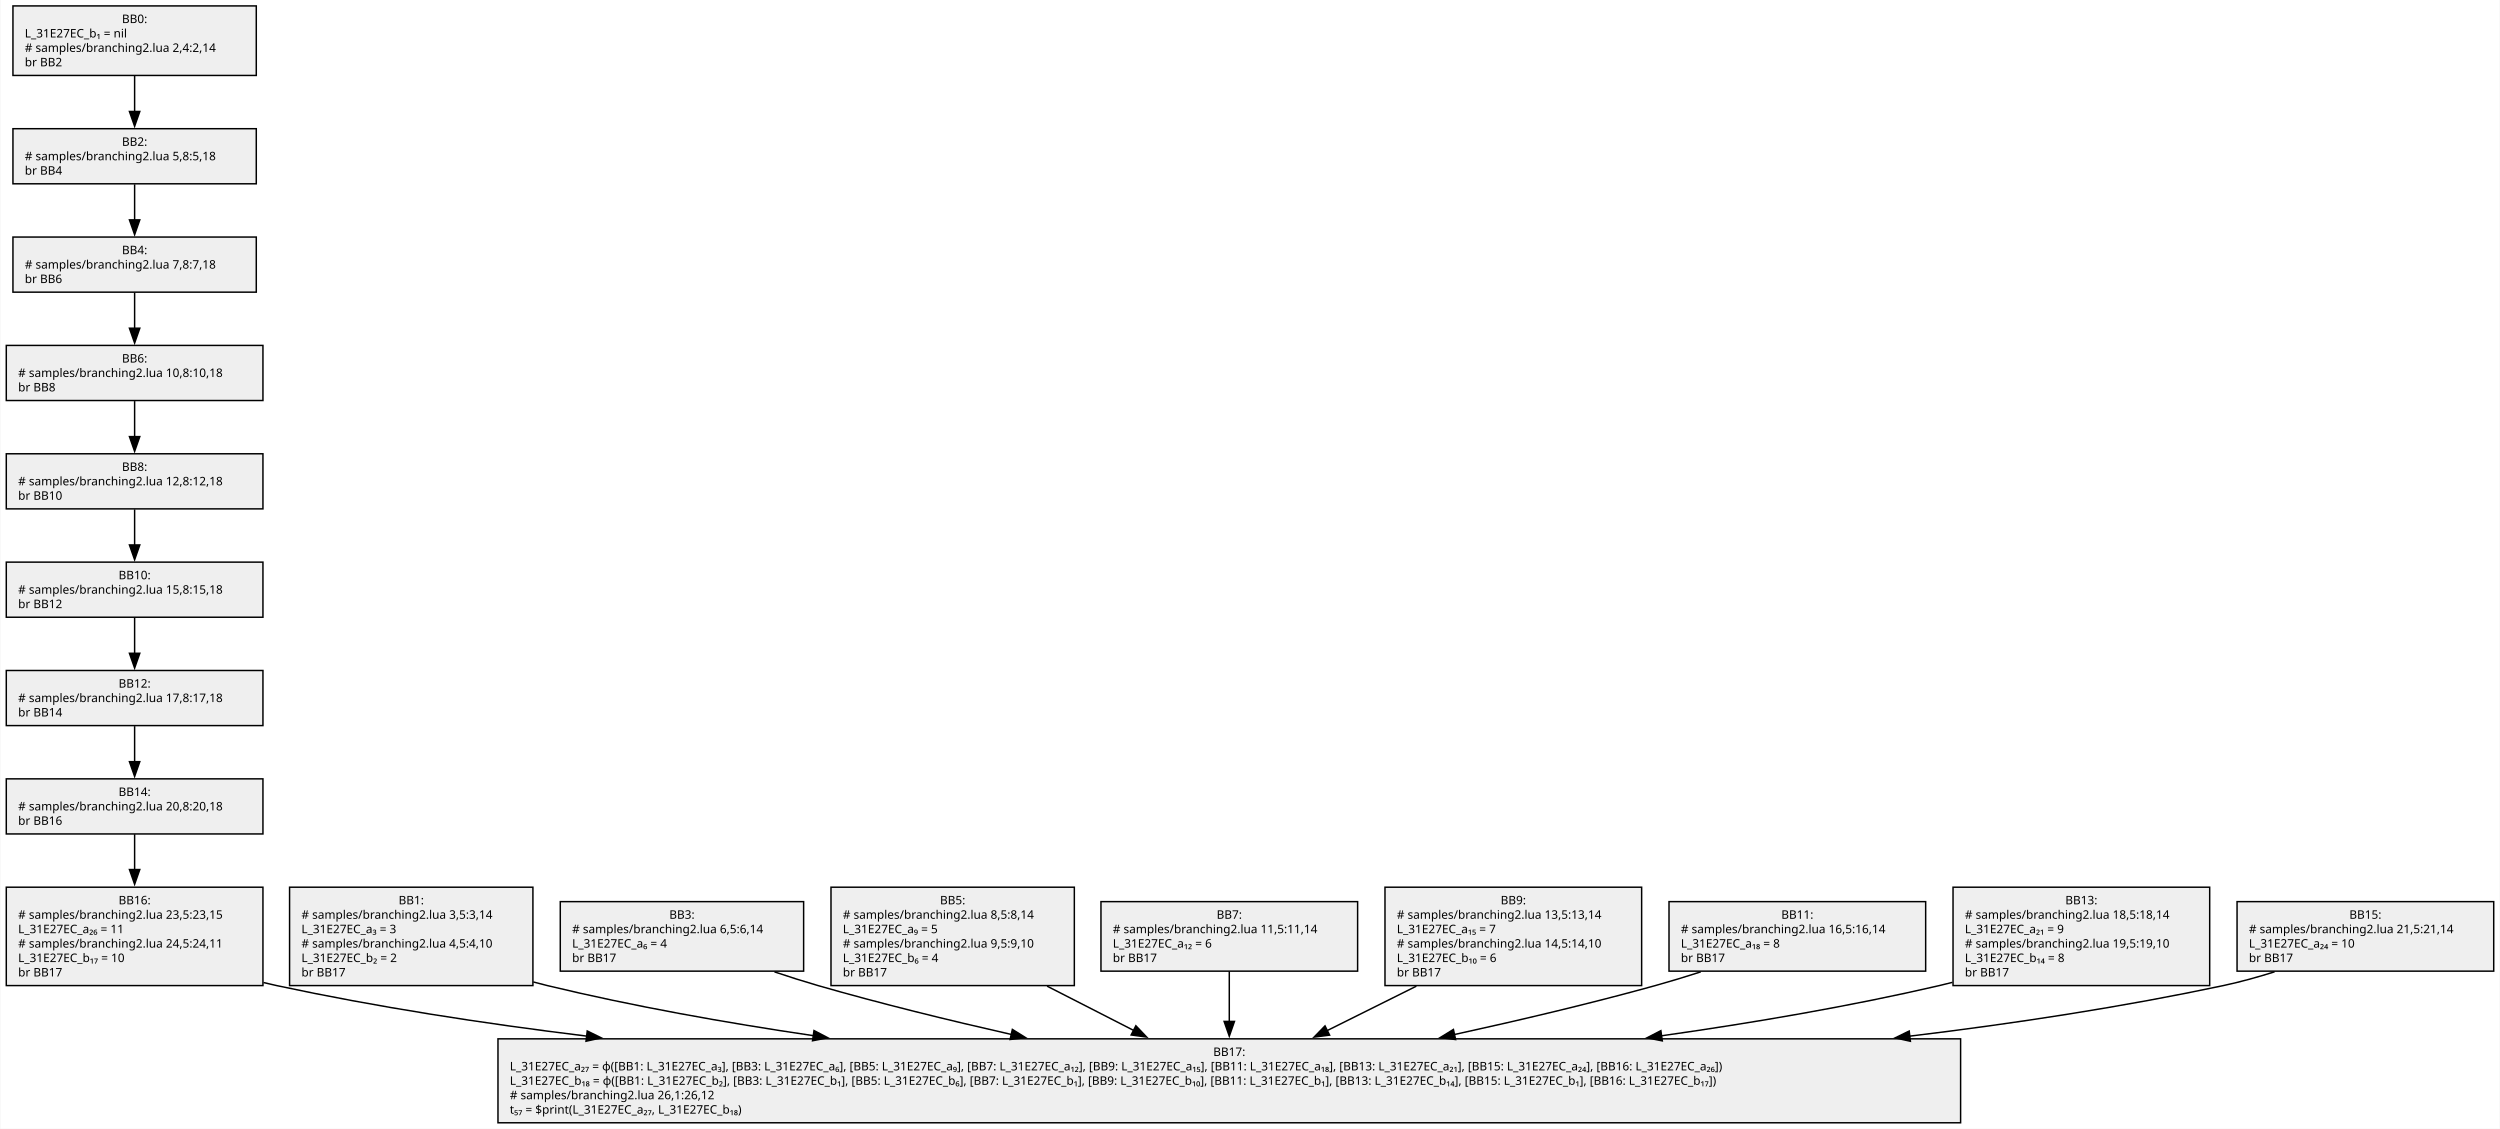
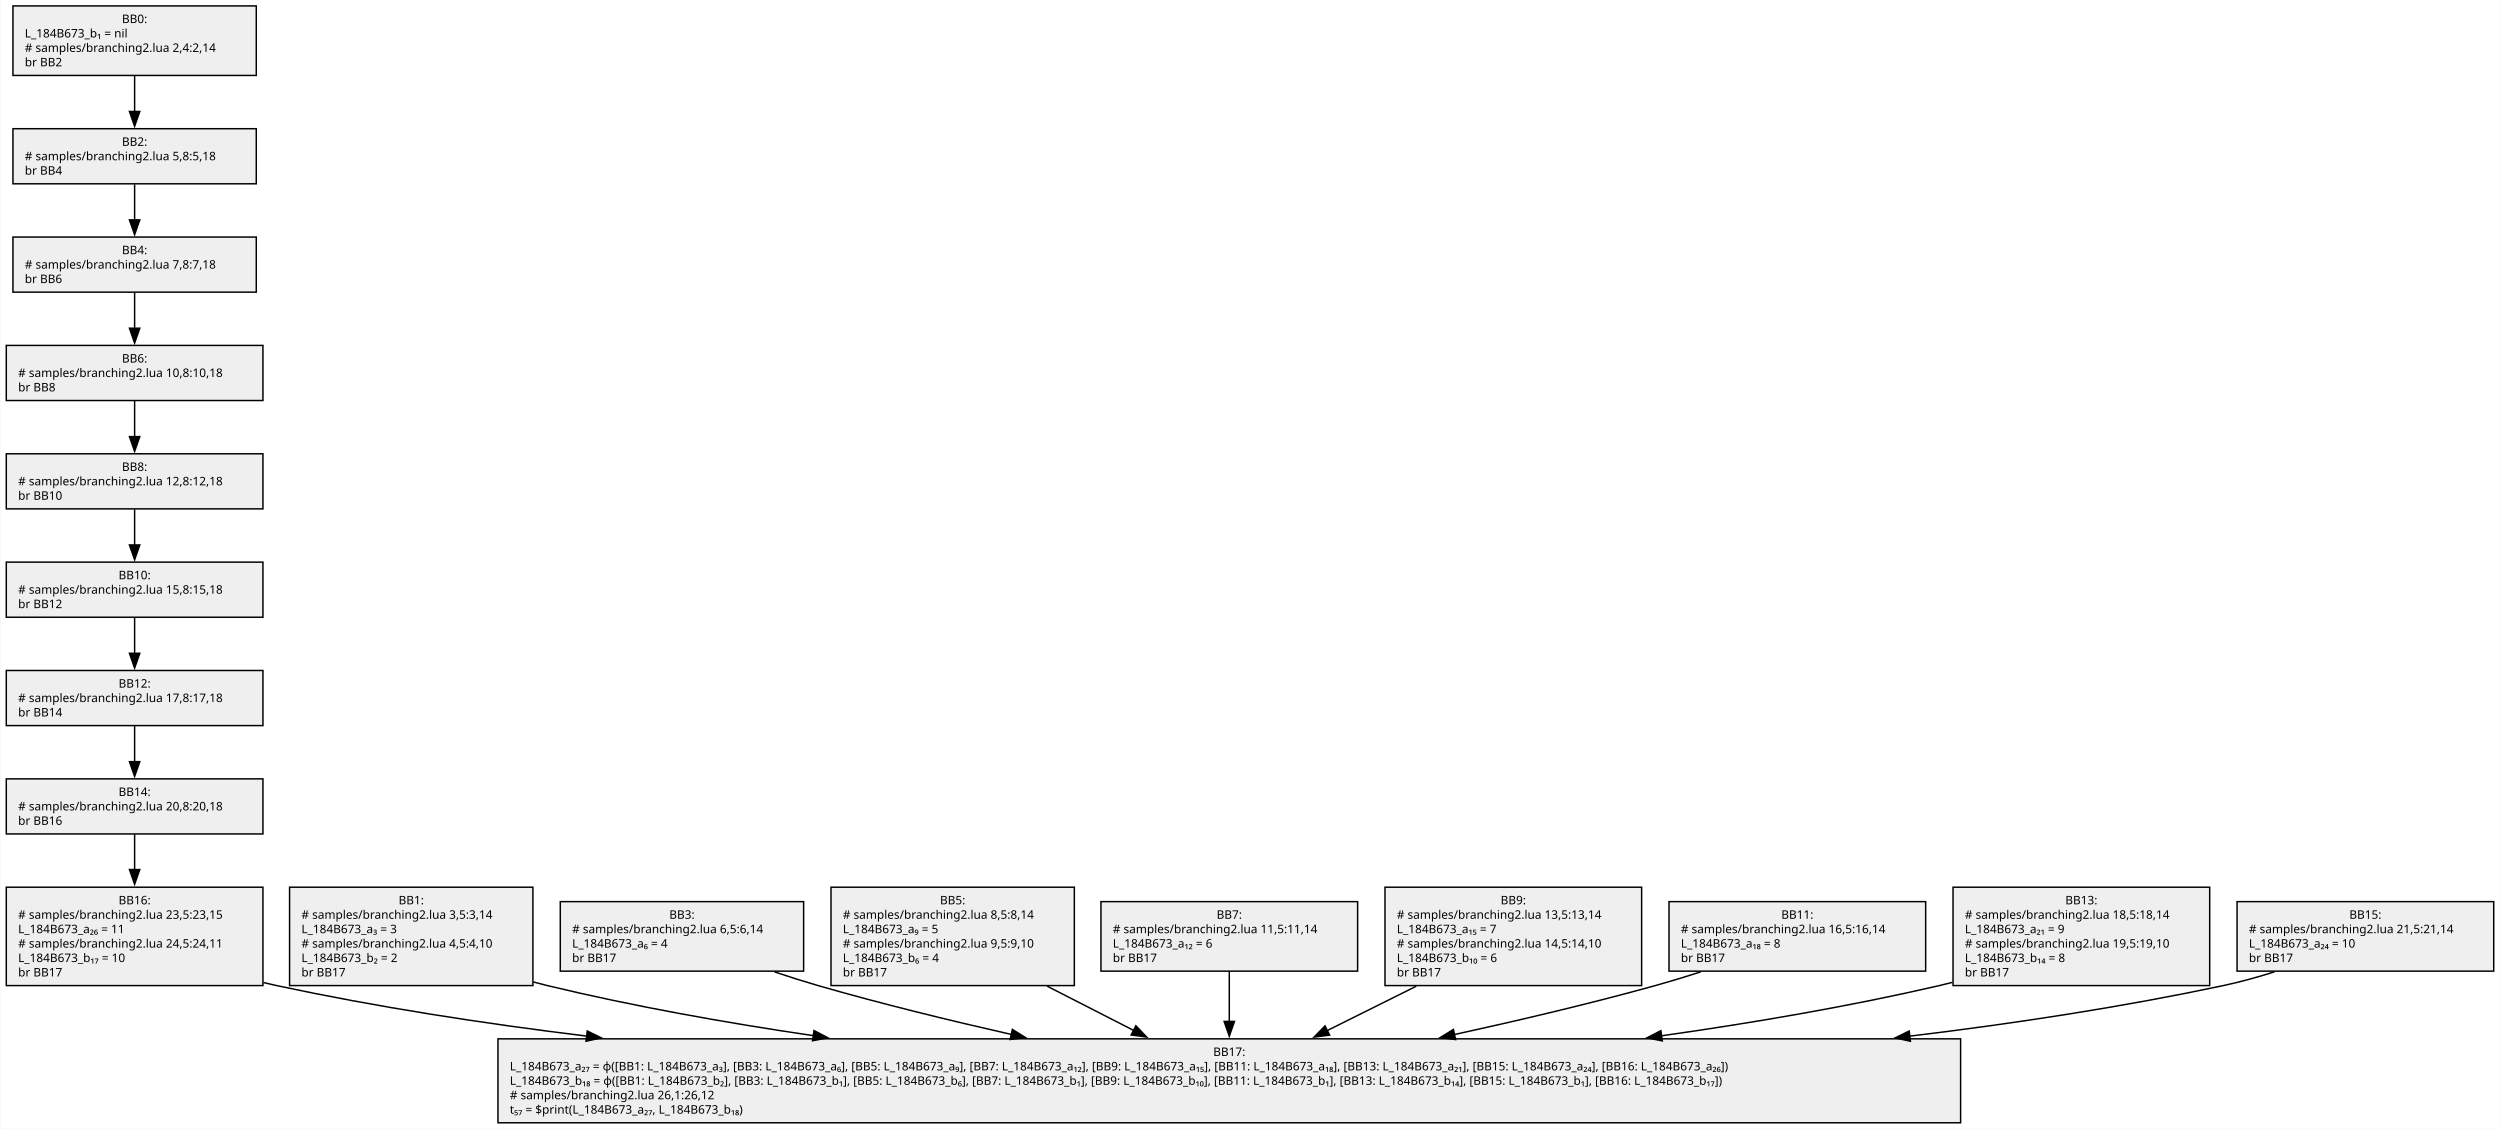
<svg xmlns="http://www.w3.org/2000/svg" width="1690pt" height="763pt" viewBox="0.00 0.00 1689.50 763.00">
  <g id="graph0" class="graph" transform="scale(1 1) rotate(0) translate(4 759)">
    <polygon fill="white" stroke="none" points="-4,4 -4,-759 1685.5,-759 1685.5,4 -4,4" />
    <g id="node1" class="node">
      <polygon fill="#efefef" stroke="black" points="169,-755 4.5,-755 4.5,-708 169,-708 169,-755" />
      <text text-anchor="middle" x="86.75" y="-743.4" font-family="Cascadia Code" font-size="8.00">BB0:</text>
-       <text text-anchor="start" x="12.5" y="-733.65" font-family="Cascadia Code" font-size="8.00">L_31E27EC_b₁ = nil</text>
+       <text text-anchor="start" x="12.5" y="-733.65" font-family="Cascadia Code" font-size="8.00">L_184B673_b₁ = nil</text>
      <text text-anchor="start" x="12.5" y="-723.9" font-family="Cascadia Code" font-size="8.00"># samples/branching2.lua 2,4:2,14</text>
      <text text-anchor="start" x="12.5" y="-714.15" font-family="Cascadia Code" font-size="8.00">br BB2</text>
    </g>
    <g id="node3" class="node">
      <polygon fill="#efefef" stroke="black" points="169,-672 4.5,-672 4.5,-634.75 169,-634.75 169,-672" />
      <text text-anchor="middle" x="86.75" y="-660.4" font-family="Cascadia Code" font-size="8.00">BB2:</text>
      <text text-anchor="start" x="12.5" y="-650.65" font-family="Cascadia Code" font-size="8.00"># samples/branching2.lua 5,8:5,18</text>
      <text text-anchor="start" x="12.5" y="-640.9" font-family="Cascadia Code" font-size="8.00">br BB4</text>
    </g>
    <g id="edge1" class="edge">
      <path fill="none" stroke="black" d="M86.75,-707.66C86.75,-700.1 86.75,-691.58 86.75,-683.6" />
      <polygon fill="black" stroke="black" points="90.25,-683.63 86.75,-673.63 83.25,-683.63 90.25,-683.63" />
    </g>
    <g id="node2" class="node">
      <polygon fill="#efefef" stroke="black" points="356,-159.25 191.5,-159.25 191.5,-92.75 356,-92.75 356,-159.25" />
      <text text-anchor="middle" x="273.75" y="-147.65" font-family="Cascadia Code" font-size="8.00">BB1:</text>
      <text text-anchor="start" x="199.5" y="-137.9" font-family="Cascadia Code" font-size="8.00"># samples/branching2.lua 3,5:3,14</text>
-       <text text-anchor="start" x="199.5" y="-128.15" font-family="Cascadia Code" font-size="8.00">L_31E27EC_a₃ = 3</text>
+       <text text-anchor="start" x="199.5" y="-128.15" font-family="Cascadia Code" font-size="8.00">L_184B673_a₃ = 3</text>
      <text text-anchor="start" x="199.5" y="-118.4" font-family="Cascadia Code" font-size="8.00"># samples/branching2.lua 4,5:4,10</text>
-       <text text-anchor="start" x="199.5" y="-108.65" font-family="Cascadia Code" font-size="8.00">L_31E27EC_b₂ = 2</text>
+       <text text-anchor="start" x="199.5" y="-108.65" font-family="Cascadia Code" font-size="8.00">L_184B673_b₂ = 2</text>
      <text text-anchor="start" x="199.5" y="-98.9" font-family="Cascadia Code" font-size="8.00">br BB17</text>
    </g>
    <g id="node18" class="node">
      <polygon fill="#efefef" stroke="black" points="1321.12,-56.75 332.38,-56.75 332.38,0 1321.12,0 1321.12,-56.75" />
      <text text-anchor="middle" x="826.75" y="-45.15" font-family="Cascadia Code" font-size="8.00">BB17:</text>
-       <text text-anchor="start" x="340.38" y="-35.4" font-family="Cascadia Code" font-size="8.00">L_31E27EC_a₂₇ = ϕ([BB1: L_31E27EC_a₃], [BB3: L_31E27EC_a₆], [BB5: L_31E27EC_a₉], [BB7: L_31E27EC_a₁₂], [BB9: L_31E27EC_a₁₅], [BB11: L_31E27EC_a₁₈], [BB13: L_31E27EC_a₂₁], [BB15: L_31E27EC_a₂₄], [BB16: L_31E27EC_a₂₆])</text>
-       <text text-anchor="start" x="340.38" y="-25.65" font-family="Cascadia Code" font-size="8.00">L_31E27EC_b₁₈ = ϕ([BB1: L_31E27EC_b₂], [BB3: L_31E27EC_b₁], [BB5: L_31E27EC_b₆], [BB7: L_31E27EC_b₁], [BB9: L_31E27EC_b₁₀], [BB11: L_31E27EC_b₁], [BB13: L_31E27EC_b₁₄], [BB15: L_31E27EC_b₁], [BB16: L_31E27EC_b₁₇])</text>
+       <text text-anchor="start" x="340.38" y="-35.4" font-family="Cascadia Code" font-size="8.00">L_184B673_a₂₇ = ϕ([BB1: L_184B673_a₃], [BB3: L_184B673_a₆], [BB5: L_184B673_a₉], [BB7: L_184B673_a₁₂], [BB9: L_184B673_a₁₅], [BB11: L_184B673_a₁₈], [BB13: L_184B673_a₂₁], [BB15: L_184B673_a₂₄], [BB16: L_184B673_a₂₆])</text>
+       <text text-anchor="start" x="340.38" y="-25.65" font-family="Cascadia Code" font-size="8.00">L_184B673_b₁₈ = ϕ([BB1: L_184B673_b₂], [BB3: L_184B673_b₁], [BB5: L_184B673_b₆], [BB7: L_184B673_b₁], [BB9: L_184B673_b₁₀], [BB11: L_184B673_b₁], [BB13: L_184B673_b₁₄], [BB15: L_184B673_b₁], [BB16: L_184B673_b₁₇])</text>
      <text text-anchor="start" x="340.38" y="-15.9" font-family="Cascadia Code" font-size="8.00"># samples/branching2.lua 26,1:26,12</text>
-       <text text-anchor="start" x="340.38" y="-6.15" font-family="Cascadia Code" font-size="8.00">t₅₇ = $print(L_31E27EC_a₂₇, L_31E27EC_b₁₈)</text>
+       <text text-anchor="start" x="340.38" y="-6.15" font-family="Cascadia Code" font-size="8.00">t₅₇ = $print(L_184B673_a₂₇, L_184B673_b₁₈)</text>
    </g>
    <g id="edge9" class="edge">
      <path fill="none" stroke="black" d="M356.27,-95.2C359.46,-94.32 362.62,-93.5 365.75,-92.75 423.42,-78.83 485.93,-67.68 545.76,-58.86" />
      <polygon fill="black" stroke="black" points="546.01,-62.36 555.41,-57.45 545.01,-55.43 546.01,-62.36" />
    </g>
    <g id="node5" class="node">
      <polygon fill="#efefef" stroke="black" points="169,-598.75 4.5,-598.75 4.5,-561.5 169,-561.5 169,-598.75" />
      <text text-anchor="middle" x="86.75" y="-587.15" font-family="Cascadia Code" font-size="8.00">BB4:</text>
      <text text-anchor="start" x="12.5" y="-577.4" font-family="Cascadia Code" font-size="8.00"># samples/branching2.lua 7,8:7,18</text>
      <text text-anchor="start" x="12.5" y="-567.65" font-family="Cascadia Code" font-size="8.00">br BB6</text>
    </g>
    <g id="edge2" class="edge">
      <path fill="none" stroke="black" d="M86.75,-634.4C86.75,-627.08 86.75,-618.44 86.75,-610.27" />
      <polygon fill="black" stroke="black" points="90.25,-610.37 86.75,-600.37 83.25,-610.37 90.25,-610.37" />
    </g>
    <g id="node4" class="node">
      <polygon fill="#efefef" stroke="black" points="539,-149.5 374.5,-149.5 374.5,-102.5 539,-102.5 539,-149.5" />
      <text text-anchor="middle" x="456.75" y="-137.9" font-family="Cascadia Code" font-size="8.00">BB3:</text>
      <text text-anchor="start" x="382.5" y="-128.15" font-family="Cascadia Code" font-size="8.00"># samples/branching2.lua 6,5:6,14</text>
-       <text text-anchor="start" x="382.5" y="-118.4" font-family="Cascadia Code" font-size="8.00">L_31E27EC_a₆ = 4</text>
+       <text text-anchor="start" x="382.5" y="-118.4" font-family="Cascadia Code" font-size="8.00">L_184B673_a₆ = 4</text>
      <text text-anchor="start" x="382.5" y="-108.65" font-family="Cascadia Code" font-size="8.00">br BB17</text>
    </g>
    <g id="edge10" class="edge">
      <path fill="none" stroke="black" d="M519.3,-102.01C529.1,-98.72 539.15,-95.52 548.75,-92.75 590.87,-80.61 637.1,-69.29 679.58,-59.67" />
      <polygon fill="black" stroke="black" points="680.11,-63.13 689.1,-57.53 678.57,-56.3 680.11,-63.13" />
    </g>
    <g id="node7" class="node">
      <polygon fill="#efefef" stroke="black" points="173.5,-525.5 0,-525.5 0,-488.25 173.5,-488.25 173.5,-525.5" />
      <text text-anchor="middle" x="86.75" y="-513.9" font-family="Cascadia Code" font-size="8.00">BB6:</text>
      <text text-anchor="start" x="8" y="-504.15" font-family="Cascadia Code" font-size="8.00"># samples/branching2.lua 10,8:10,18</text>
      <text text-anchor="start" x="8" y="-494.4" font-family="Cascadia Code" font-size="8.00">br BB8</text>
    </g>
    <g id="edge3" class="edge">
      <path fill="none" stroke="black" d="M86.75,-561.15C86.75,-553.83 86.75,-545.19 86.75,-537.02" />
      <polygon fill="black" stroke="black" points="90.25,-537.12 86.75,-527.12 83.25,-537.12 90.25,-537.12" />
    </g>
    <g id="node6" class="node">
      <polygon fill="#efefef" stroke="black" points="722,-159.25 557.5,-159.25 557.5,-92.75 722,-92.75 722,-159.25" />
      <text text-anchor="middle" x="639.75" y="-147.65" font-family="Cascadia Code" font-size="8.00">BB5:</text>
      <text text-anchor="start" x="565.5" y="-137.9" font-family="Cascadia Code" font-size="8.00"># samples/branching2.lua 8,5:8,14</text>
-       <text text-anchor="start" x="565.5" y="-128.15" font-family="Cascadia Code" font-size="8.00">L_31E27EC_a₉ = 5</text>
+       <text text-anchor="start" x="565.5" y="-128.15" font-family="Cascadia Code" font-size="8.00">L_184B673_a₉ = 5</text>
      <text text-anchor="start" x="565.5" y="-118.4" font-family="Cascadia Code" font-size="8.00"># samples/branching2.lua 9,5:9,10</text>
-       <text text-anchor="start" x="565.5" y="-108.65" font-family="Cascadia Code" font-size="8.00">L_31E27EC_b₆ = 4</text>
+       <text text-anchor="start" x="565.5" y="-108.65" font-family="Cascadia Code" font-size="8.00">L_184B673_b₆ = 4</text>
      <text text-anchor="start" x="565.5" y="-98.9" font-family="Cascadia Code" font-size="8.00">br BB17</text>
    </g>
    <g id="edge11" class="edge">
      <path fill="none" stroke="black" d="M703.58,-92.36C722.51,-82.68 743.24,-72.08 762.21,-62.38" />
      <polygon fill="black" stroke="black" points="763.59,-65.61 770.9,-57.94 760.4,-59.37 763.59,-65.61" />
    </g>
    <g id="node9" class="node">
      <polygon fill="#efefef" stroke="black" points="173.5,-452.25 0,-452.25 0,-415 173.5,-415 173.5,-452.25" />
      <text text-anchor="middle" x="86.75" y="-440.65" font-family="Cascadia Code" font-size="8.00">BB8:</text>
      <text text-anchor="start" x="8" y="-430.9" font-family="Cascadia Code" font-size="8.00"># samples/branching2.lua 12,8:12,18</text>
      <text text-anchor="start" x="8" y="-421.15" font-family="Cascadia Code" font-size="8.00">br BB10</text>
    </g>
    <g id="edge4" class="edge">
      <path fill="none" stroke="black" d="M86.75,-487.9C86.75,-480.58 86.75,-471.94 86.75,-463.77" />
      <polygon fill="black" stroke="black" points="90.25,-463.87 86.75,-453.87 83.25,-463.87 90.25,-463.87" />
    </g>
    <g id="node8" class="node">
      <polygon fill="#efefef" stroke="black" points="913.5,-149.5 740,-149.5 740,-102.5 913.5,-102.5 913.5,-149.5" />
      <text text-anchor="middle" x="826.75" y="-137.9" font-family="Cascadia Code" font-size="8.00">BB7:</text>
      <text text-anchor="start" x="748" y="-128.15" font-family="Cascadia Code" font-size="8.00"># samples/branching2.lua 11,5:11,14</text>
-       <text text-anchor="start" x="748" y="-118.4" font-family="Cascadia Code" font-size="8.00">L_31E27EC_a₁₂ = 6</text>
+       <text text-anchor="start" x="748" y="-118.4" font-family="Cascadia Code" font-size="8.00">L_184B673_a₁₂ = 6</text>
      <text text-anchor="start" x="748" y="-108.65" font-family="Cascadia Code" font-size="8.00">br BB17</text>
    </g>
    <g id="edge12" class="edge">
      <path fill="none" stroke="black" d="M826.75,-102.34C826.75,-92.15 826.75,-79.83 826.75,-68.24" />
      <polygon fill="black" stroke="black" points="830.25,-68.51 826.75,-58.51 823.25,-68.51 830.25,-68.51" />
    </g>
    <g id="node11" class="node">
      <polygon fill="#efefef" stroke="black" points="173.5,-379 0,-379 0,-341.75 173.5,-341.75 173.5,-379" />
      <text text-anchor="middle" x="86.75" y="-367.4" font-family="Cascadia Code" font-size="8.00">BB10:</text>
      <text text-anchor="start" x="8" y="-357.65" font-family="Cascadia Code" font-size="8.00"># samples/branching2.lua 15,8:15,18</text>
      <text text-anchor="start" x="8" y="-347.9" font-family="Cascadia Code" font-size="8.00">br BB12</text>
    </g>
    <g id="edge5" class="edge">
      <path fill="none" stroke="black" d="M86.75,-414.65C86.75,-407.33 86.75,-398.69 86.75,-390.52" />
      <polygon fill="black" stroke="black" points="90.25,-390.62 86.75,-380.62 83.25,-390.62 90.25,-390.62" />
    </g>
    <g id="node10" class="node">
      <polygon fill="#efefef" stroke="black" points="1105.5,-159.25 932,-159.25 932,-92.75 1105.5,-92.75 1105.5,-159.25" />
      <text text-anchor="middle" x="1018.75" y="-147.65" font-family="Cascadia Code" font-size="8.00">BB9:</text>
      <text text-anchor="start" x="940" y="-137.9" font-family="Cascadia Code" font-size="8.00"># samples/branching2.lua 13,5:13,14</text>
-       <text text-anchor="start" x="940" y="-128.15" font-family="Cascadia Code" font-size="8.00">L_31E27EC_a₁₅ = 7</text>
+       <text text-anchor="start" x="940" y="-128.15" font-family="Cascadia Code" font-size="8.00">L_184B673_a₁₅ = 7</text>
      <text text-anchor="start" x="940" y="-118.4" font-family="Cascadia Code" font-size="8.00"># samples/branching2.lua 14,5:14,10</text>
-       <text text-anchor="start" x="940" y="-108.65" font-family="Cascadia Code" font-size="8.00">L_31E27EC_b₁₀ = 6</text>
+       <text text-anchor="start" x="940" y="-108.65" font-family="Cascadia Code" font-size="8.00">L_184B673_b₁₀ = 6</text>
      <text text-anchor="start" x="940" y="-98.9" font-family="Cascadia Code" font-size="8.00">br BB17</text>
    </g>
    <g id="edge13" class="edge">
      <path fill="none" stroke="black" d="M953.21,-92.36C933.78,-82.68 912.49,-72.08 893.02,-62.38" />
      <polygon fill="black" stroke="black" points="894.58,-59.25 884.07,-57.92 891.46,-65.51 894.58,-59.25" />
    </g>
    <g id="node13" class="node">
      <polygon fill="#efefef" stroke="black" points="173.5,-305.75 0,-305.75 0,-268.5 173.5,-268.5 173.5,-305.75" />
      <text text-anchor="middle" x="86.75" y="-294.15" font-family="Cascadia Code" font-size="8.00">BB12:</text>
      <text text-anchor="start" x="8" y="-284.4" font-family="Cascadia Code" font-size="8.00"># samples/branching2.lua 17,8:17,18</text>
      <text text-anchor="start" x="8" y="-274.65" font-family="Cascadia Code" font-size="8.00">br BB14</text>
    </g>
    <g id="edge6" class="edge">
      <path fill="none" stroke="black" d="M86.75,-341.4C86.75,-334.08 86.75,-325.44 86.75,-317.27" />
      <polygon fill="black" stroke="black" points="90.25,-317.37 86.75,-307.37 83.25,-317.37 90.25,-317.37" />
    </g>
    <g id="node12" class="node">
      <polygon fill="#efefef" stroke="black" points="1297.5,-149.5 1124,-149.5 1124,-102.5 1297.5,-102.5 1297.5,-149.5" />
      <text text-anchor="middle" x="1210.75" y="-137.9" font-family="Cascadia Code" font-size="8.00">BB11:</text>
      <text text-anchor="start" x="1132" y="-128.15" font-family="Cascadia Code" font-size="8.00"># samples/branching2.lua 16,5:16,14</text>
-       <text text-anchor="start" x="1132" y="-118.4" font-family="Cascadia Code" font-size="8.00">L_31E27EC_a₁₈ = 8</text>
+       <text text-anchor="start" x="1132" y="-118.4" font-family="Cascadia Code" font-size="8.00">L_184B673_a₁₈ = 8</text>
      <text text-anchor="start" x="1132" y="-108.65" font-family="Cascadia Code" font-size="8.00">br BB17</text>
    </g>
    <g id="edge14" class="edge">
      <path fill="none" stroke="black" d="M1145.46,-102.02C1135.23,-98.73 1124.75,-95.52 1114.75,-92.75 1070.97,-80.62 1022.94,-69.28 978.87,-59.65" />
      <polygon fill="black" stroke="black" points="979.75,-56.26 969.23,-57.56 978.26,-63.1 979.75,-56.26" />
    </g>
    <g id="node15" class="node">
      <polygon fill="#efefef" stroke="black" points="173.5,-232.5 0,-232.5 0,-195.25 173.5,-195.25 173.5,-232.5" />
      <text text-anchor="middle" x="86.75" y="-220.9" font-family="Cascadia Code" font-size="8.00">BB14:</text>
      <text text-anchor="start" x="8" y="-211.15" font-family="Cascadia Code" font-size="8.00"># samples/branching2.lua 20,8:20,18</text>
      <text text-anchor="start" x="8" y="-201.4" font-family="Cascadia Code" font-size="8.00">br BB16</text>
    </g>
    <g id="edge7" class="edge">
      <path fill="none" stroke="black" d="M86.75,-268.15C86.75,-260.83 86.75,-252.19 86.75,-244.02" />
      <polygon fill="black" stroke="black" points="90.25,-244.12 86.75,-234.12 83.25,-244.12 90.25,-244.12" />
    </g>
    <g id="node14" class="node">
      <polygon fill="#efefef" stroke="black" points="1489.5,-159.25 1316,-159.25 1316,-92.75 1489.5,-92.75 1489.5,-159.25" />
      <text text-anchor="middle" x="1402.75" y="-147.65" font-family="Cascadia Code" font-size="8.00">BB13:</text>
      <text text-anchor="start" x="1324" y="-137.9" font-family="Cascadia Code" font-size="8.00"># samples/branching2.lua 18,5:18,14</text>
-       <text text-anchor="start" x="1324" y="-128.15" font-family="Cascadia Code" font-size="8.00">L_31E27EC_a₂₁ = 9</text>
+       <text text-anchor="start" x="1324" y="-128.15" font-family="Cascadia Code" font-size="8.00">L_184B673_a₂₁ = 9</text>
      <text text-anchor="start" x="1324" y="-118.4" font-family="Cascadia Code" font-size="8.00"># samples/branching2.lua 19,5:19,10</text>
-       <text text-anchor="start" x="1324" y="-108.65" font-family="Cascadia Code" font-size="8.00">L_31E27EC_b₁₄ = 8</text>
+       <text text-anchor="start" x="1324" y="-108.65" font-family="Cascadia Code" font-size="8.00">L_184B673_b₁₄ = 8</text>
      <text text-anchor="start" x="1324" y="-98.9" font-family="Cascadia Code" font-size="8.00">br BB17</text>
    </g>
    <g id="edge15" class="edge">
      <path fill="none" stroke="black" d="M1315.58,-94.92C1312.61,-94.15 1309.66,-93.42 1306.75,-92.75 1246.5,-78.79 1181.22,-67.62 1118.8,-58.79" />
      <polygon fill="black" stroke="black" points="1119.47,-55.35 1109.08,-57.43 1118.5,-62.28 1119.47,-55.35" />
    </g>
    <g id="node17" class="node">
      <polygon fill="#efefef" stroke="black" points="173.5,-159.25 0,-159.25 0,-92.75 173.5,-92.75 173.5,-159.25" />
      <text text-anchor="middle" x="86.75" y="-147.65" font-family="Cascadia Code" font-size="8.00">BB16:</text>
      <text text-anchor="start" x="8" y="-137.9" font-family="Cascadia Code" font-size="8.00"># samples/branching2.lua 23,5:23,15</text>
-       <text text-anchor="start" x="8" y="-128.15" font-family="Cascadia Code" font-size="8.00">L_31E27EC_a₂₆ = 11</text>
+       <text text-anchor="start" x="8" y="-128.15" font-family="Cascadia Code" font-size="8.00">L_184B673_a₂₆ = 11</text>
      <text text-anchor="start" x="8" y="-118.4" font-family="Cascadia Code" font-size="8.00"># samples/branching2.lua 24,5:24,11</text>
-       <text text-anchor="start" x="8" y="-108.65" font-family="Cascadia Code" font-size="8.00">L_31E27EC_b₁₇ = 10</text>
+       <text text-anchor="start" x="8" y="-108.65" font-family="Cascadia Code" font-size="8.00">L_184B673_b₁₇ = 10</text>
      <text text-anchor="start" x="8" y="-98.9" font-family="Cascadia Code" font-size="8.00">br BB17</text>
    </g>
    <g id="edge8" class="edge">
      <path fill="none" stroke="black" d="M86.75,-195.08C86.75,-188.06 86.75,-179.64 86.75,-171.17" />
      <polygon fill="black" stroke="black" points="90.25,-171.21 86.75,-161.21 83.25,-171.21 90.25,-171.21" />
    </g>
    <g id="node16" class="node">
      <polygon fill="#efefef" stroke="black" points="1681.5,-149.5 1508,-149.5 1508,-102.5 1681.5,-102.5 1681.5,-149.5" />
      <text text-anchor="middle" x="1594.75" y="-137.9" font-family="Cascadia Code" font-size="8.00">BB15:</text>
      <text text-anchor="start" x="1516" y="-128.15" font-family="Cascadia Code" font-size="8.00"># samples/branching2.lua 21,5:21,14</text>
-       <text text-anchor="start" x="1516" y="-118.4" font-family="Cascadia Code" font-size="8.00">L_31E27EC_a₂₄ = 10</text>
+       <text text-anchor="start" x="1516" y="-118.4" font-family="Cascadia Code" font-size="8.00">L_184B673_a₂₄ = 10</text>
      <text text-anchor="start" x="1516" y="-108.65" font-family="Cascadia Code" font-size="8.00">br BB17</text>
    </g>
    <g id="edge16" class="edge">
      <path fill="none" stroke="black" d="M1533.36,-102.06C1521.98,-98.47 1510.1,-95.16 1498.75,-92.75 1430.6,-78.29 1357.87,-67.13 1286.35,-58.52" />
      <polygon fill="black" stroke="black" points="1287.19,-55.09 1276.85,-57.39 1286.37,-62.04 1287.19,-55.09" />
    </g>
    <g id="edge17" class="edge">
      <path fill="none" stroke="black" d="M173.89,-94.8C176.87,-94.06 179.83,-93.38 182.75,-92.75 250.01,-78.34 321.93,-67.19 392.44,-58.58" />
      <polygon fill="black" stroke="black" points="392.73,-62.07 402.24,-57.4 391.89,-55.12 392.73,-62.07" />
    </g>
  </g>
</svg>
